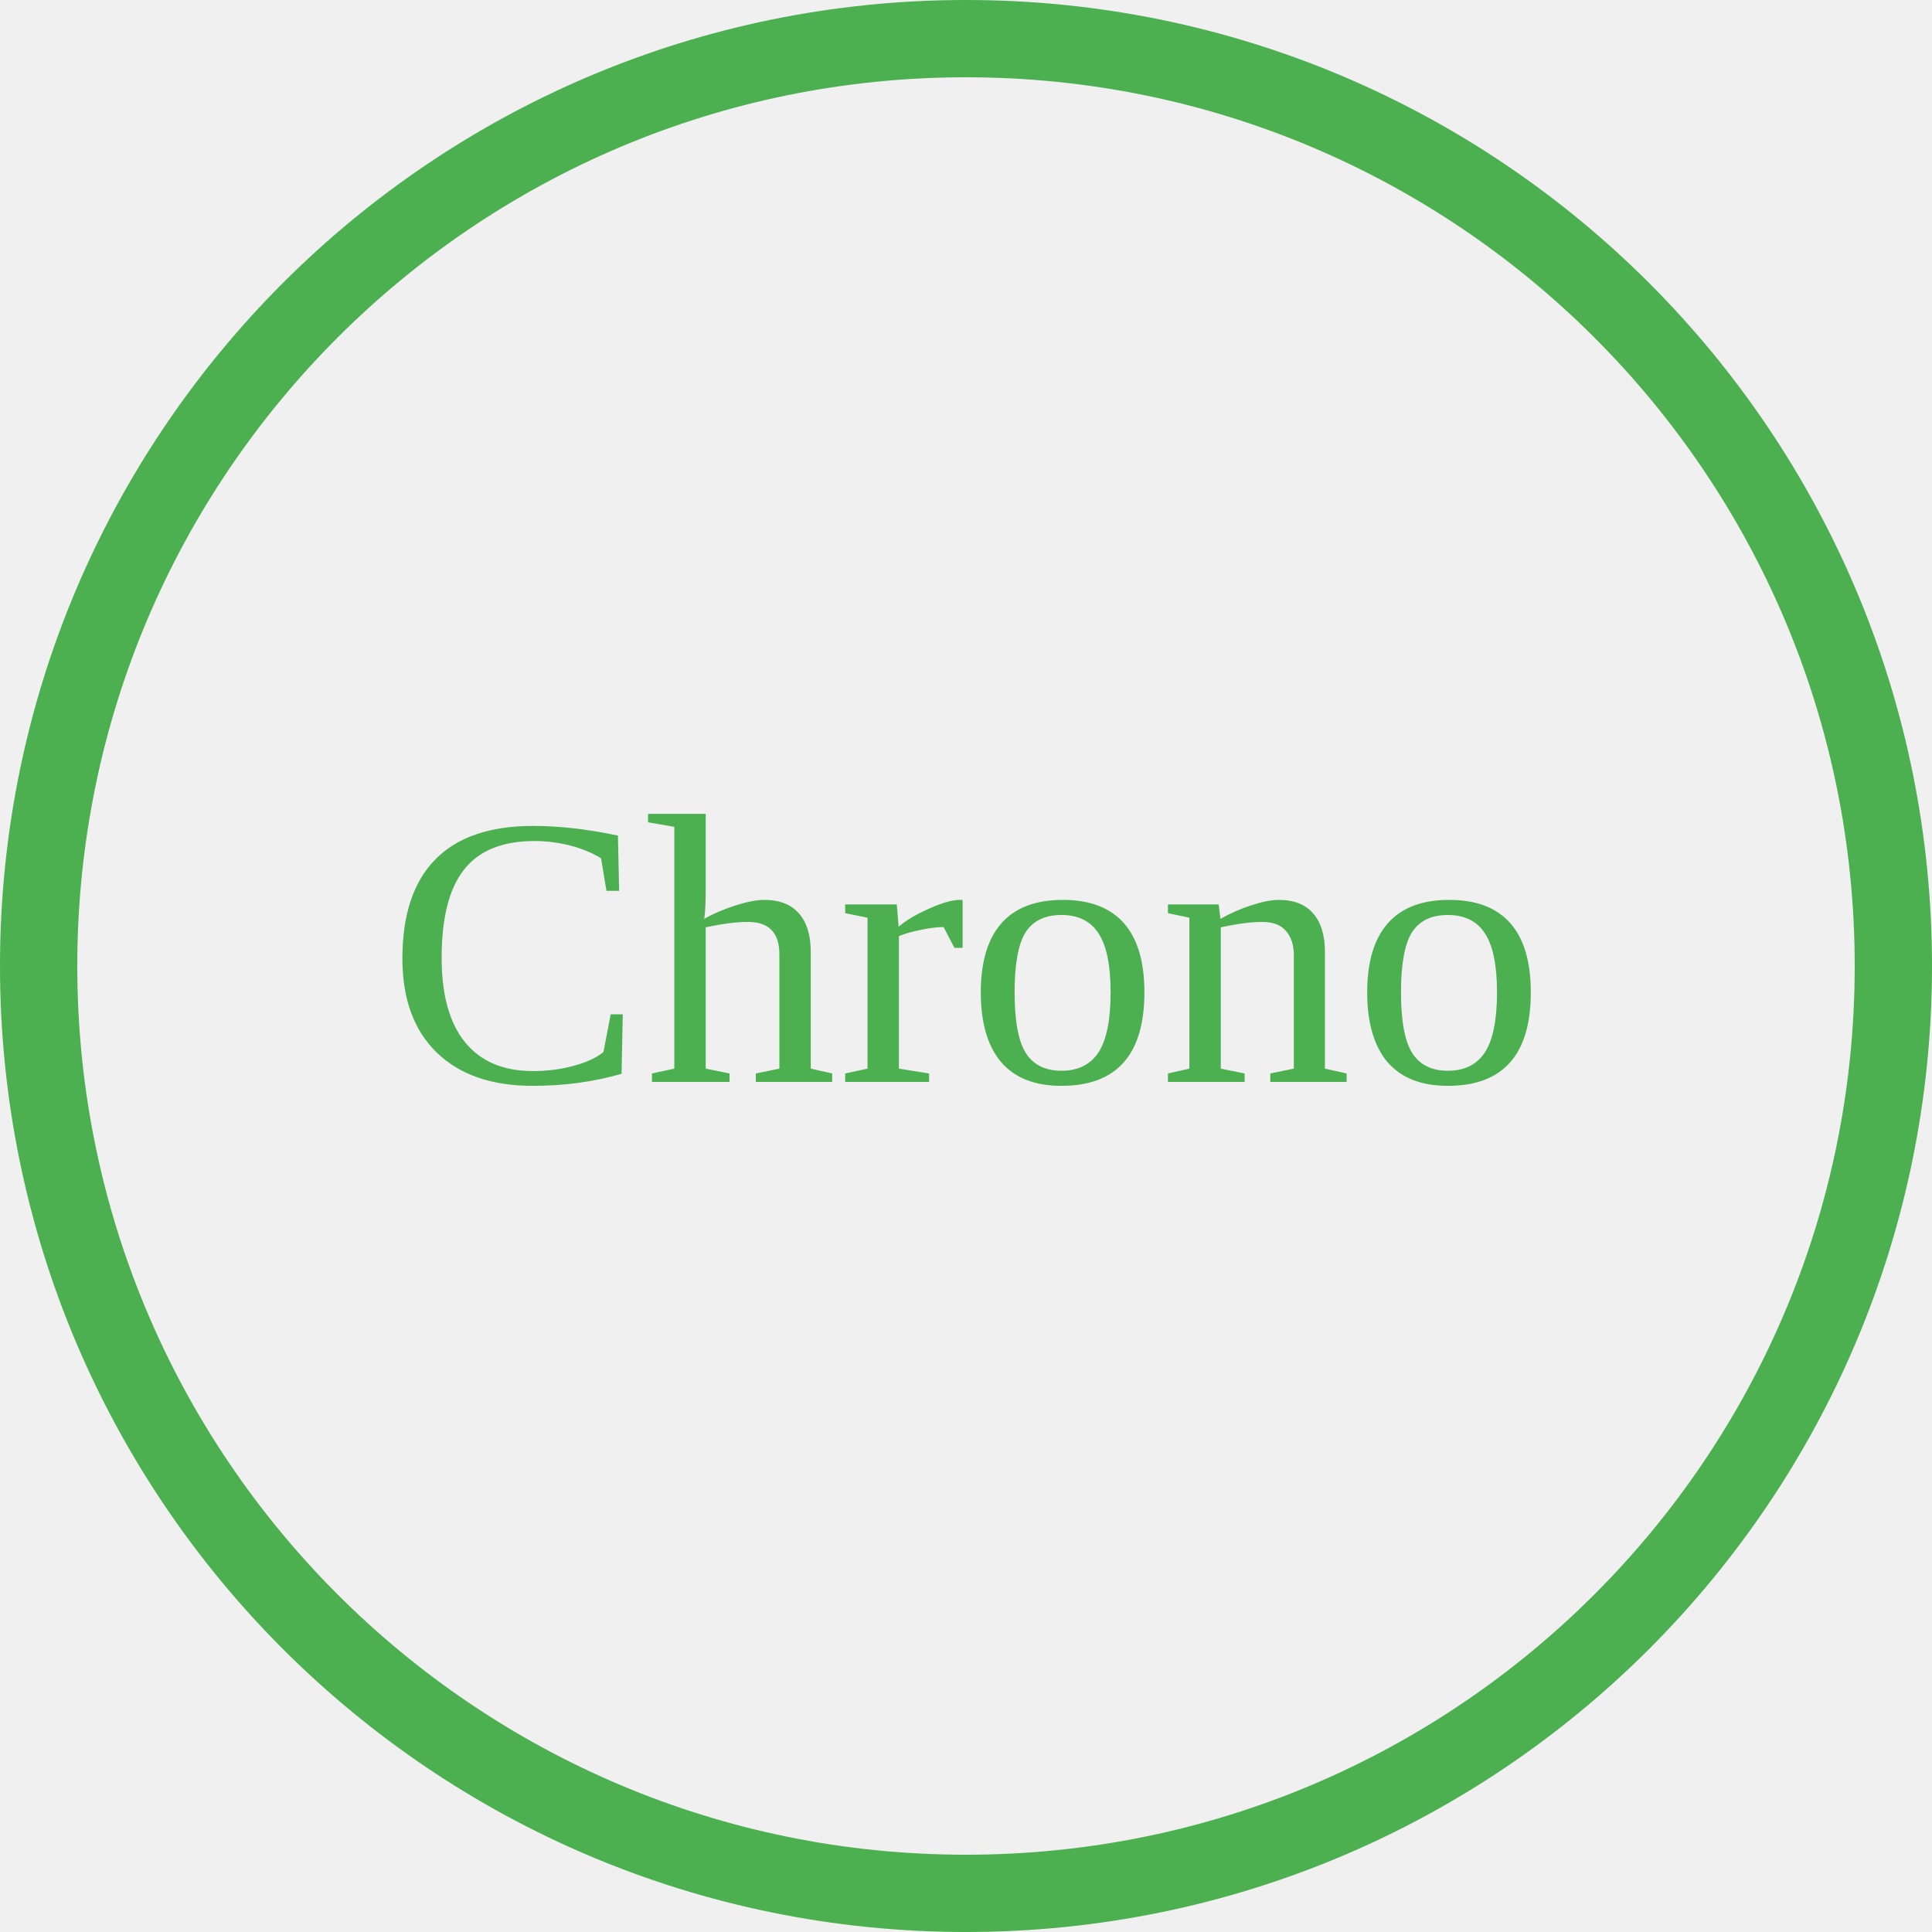
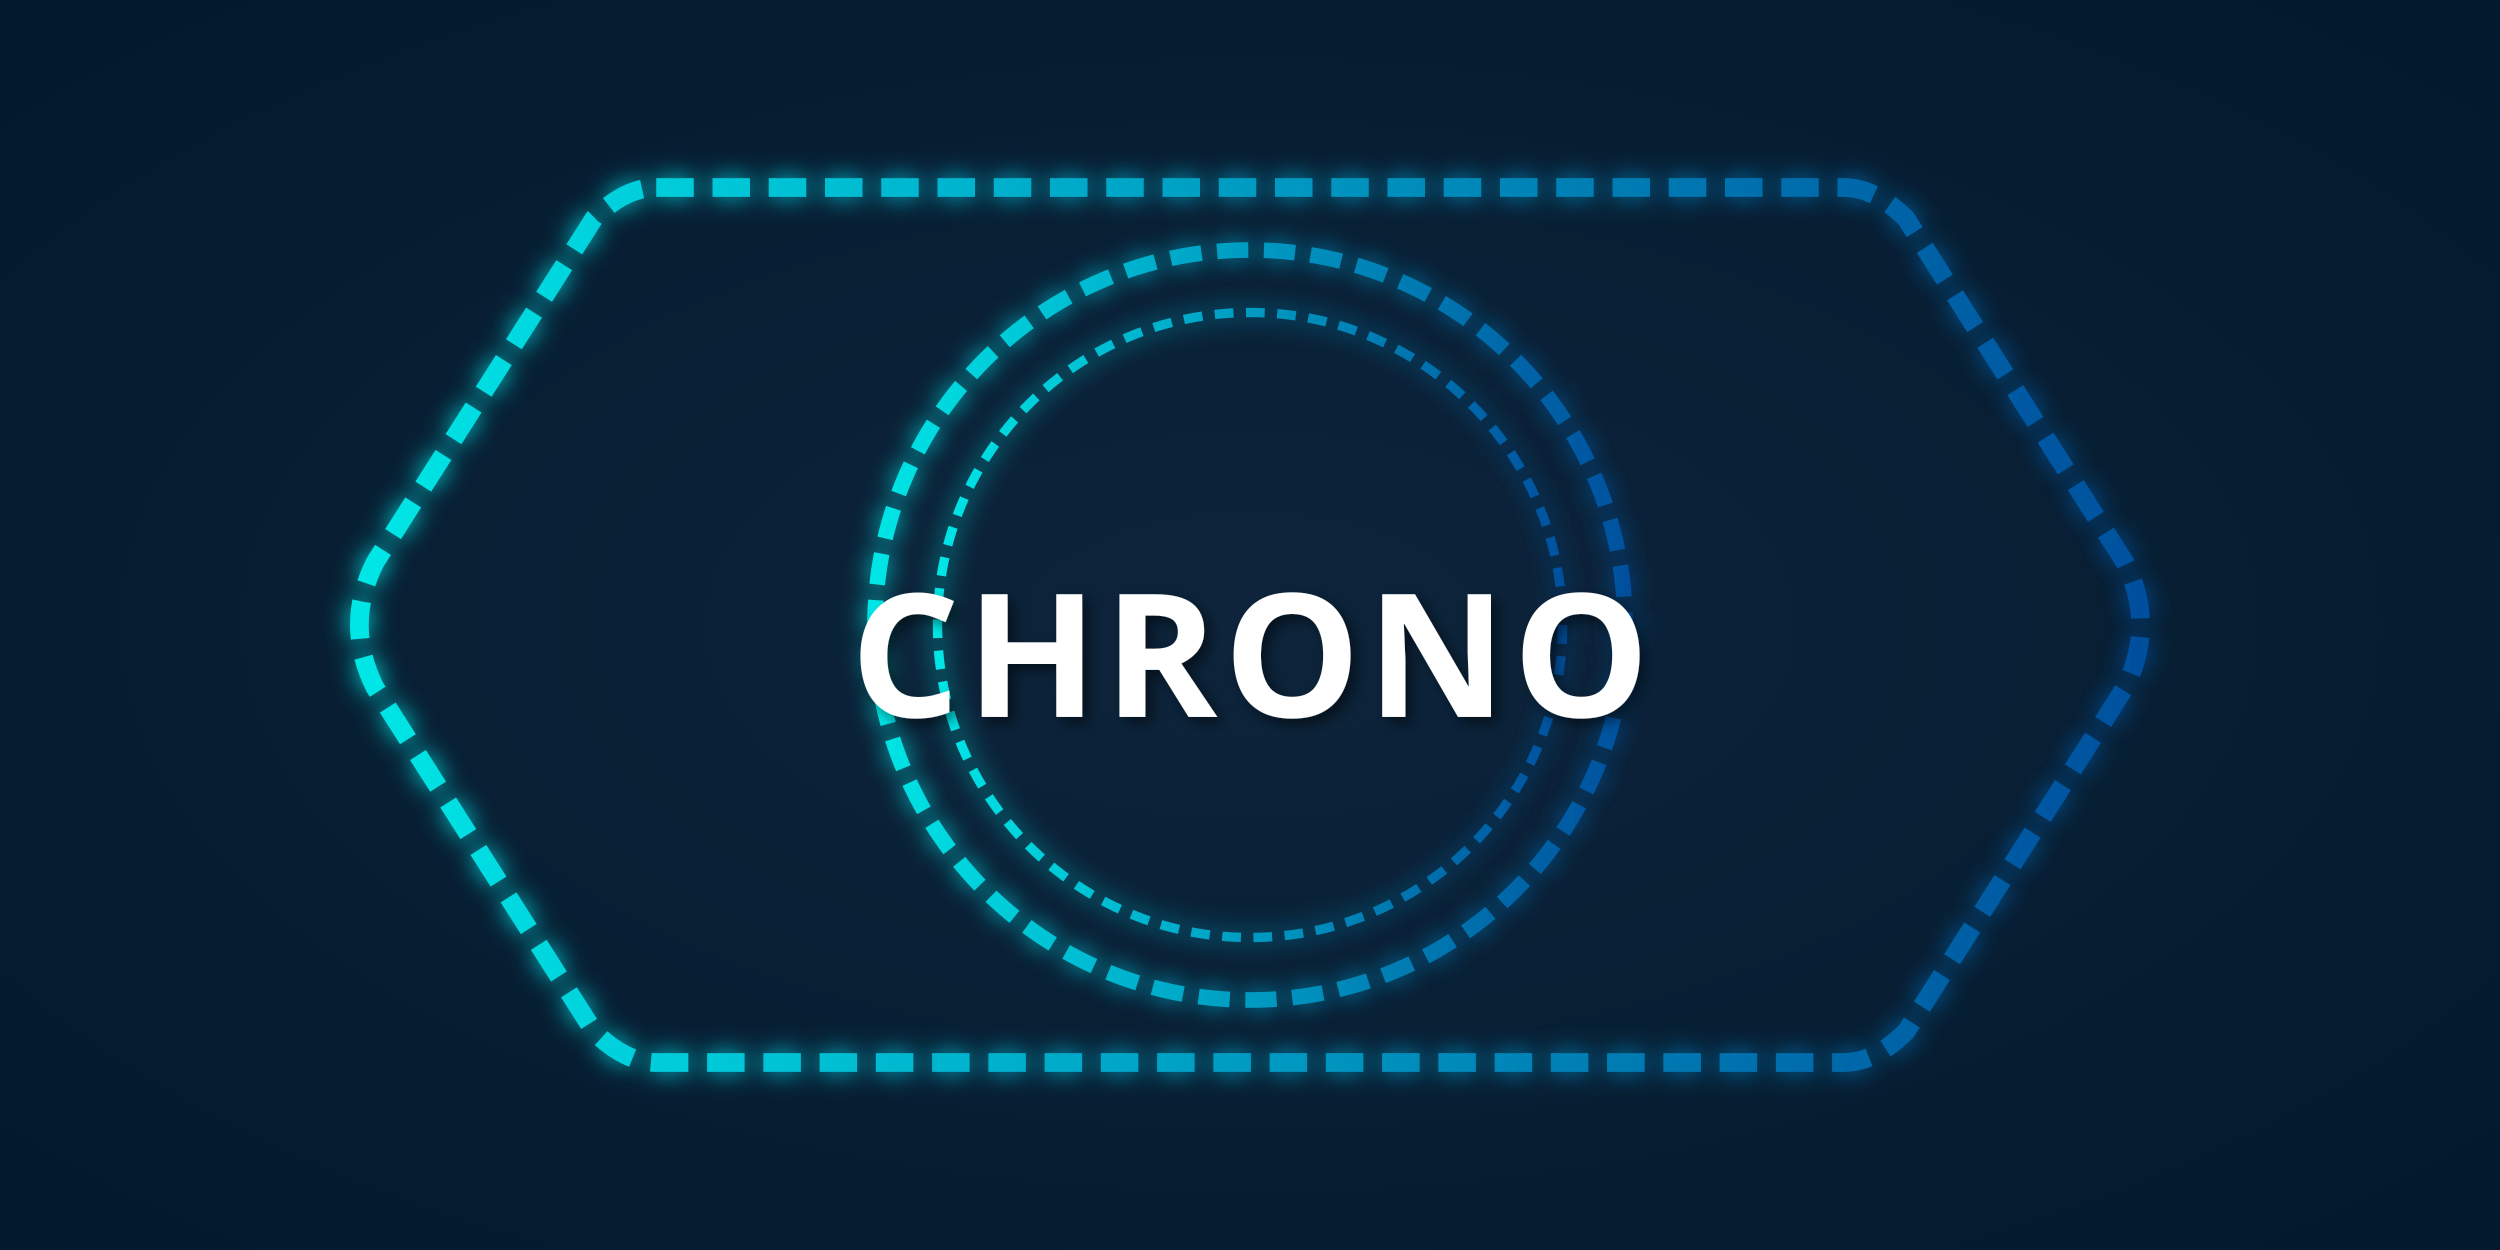
- <svg xmlns="http://www.w3.org/2000/svg" viewBox="0 0 100 100" fill="none">
-   <circle cx="50" cy="50" r="48" stroke="#4CAF50" stroke-width="4" />
-   <text x="50%" y="50%" text-anchor="middle" fill="#4CAF50" dy=".3em" font-size="20">
-         Chrono
+ <svg xmlns="http://www.w3.org/2000/svg" width="800" height="400" viewBox="0 0 800 400">
+   <defs>
+     <radialGradient id="bgGrad" cx="50%" cy="50%" r="80%">
+       <stop offset="0%" stop-color="#0d243b" />
+       <stop offset="100%" stop-color="#00182a" />
+     </radialGradient>
+     <linearGradient id="lineGrad" x1="0" y1="0" x2="1" y2="0">
+       <stop offset="0%" stop-color="#00e6e6" />
+       <stop offset="100%" stop-color="#00509e" />
+     </linearGradient>
+     <filter id="glow">
+       <feGaussianBlur in="SourceGraphic" stdDeviation="4" result="blurred" />
+       <feMerge>
+         <feMergeNode in="blurred" />
+         <feMergeNode in="SourceGraphic" />
+       </feMerge>
+     </filter>
+     <filter id="textShadow" x="-50%" y="-50%" width="200%" height="200%">
+       <feDropShadow dx="2" dy="2" stdDeviation="2" flood-color="#000000" flood-opacity="0.5" />
+     </filter>
+   </defs>
+   <rect width="800" height="400" fill="url(#bgGrad)" />
+   <g filter="url(#glow)">
+     <path d="       M210,60       L590,60       Q600,60 610,70       L680,180       Q690,200 680,220       L610,330       Q600,340 590,340       L210,340       Q200,340 190,330       L120,220       Q110,200 120,180       L190,70       Q200,60 210,60 Z       " fill="none" stroke="url(#lineGrad)" stroke-width="6" stroke-dasharray="12,6" />
+     <circle cx="400" cy="200" r="120" fill="none" stroke="url(#lineGrad)" stroke-width="5" stroke-dasharray="10,5" />
+     <circle cx="400" cy="200" r="100" fill="none" stroke="url(#lineGrad)" stroke-width="3" stroke-dasharray="6,4" />
+     <line x1="400" y1="80" x2="400" y2="320" stroke="url(#lineGrad)" stroke-width="4" stroke-dasharray="8,4" />
+     <line x1="250" y1="200" x2="550" y2="200" stroke="url(#lineGrad)" stroke-width="4" stroke-dasharray="8,4" />
+   </g>
+   <text x="400" y="210" text-anchor="middle" dominant-baseline="middle" font-family="'Montserrat', sans-serif" font-size="55" fill="#ffffff" font-weight="600" letter-spacing="2" filter="url(#textShadow)">
+         CHRONO
    </text>
</svg>
